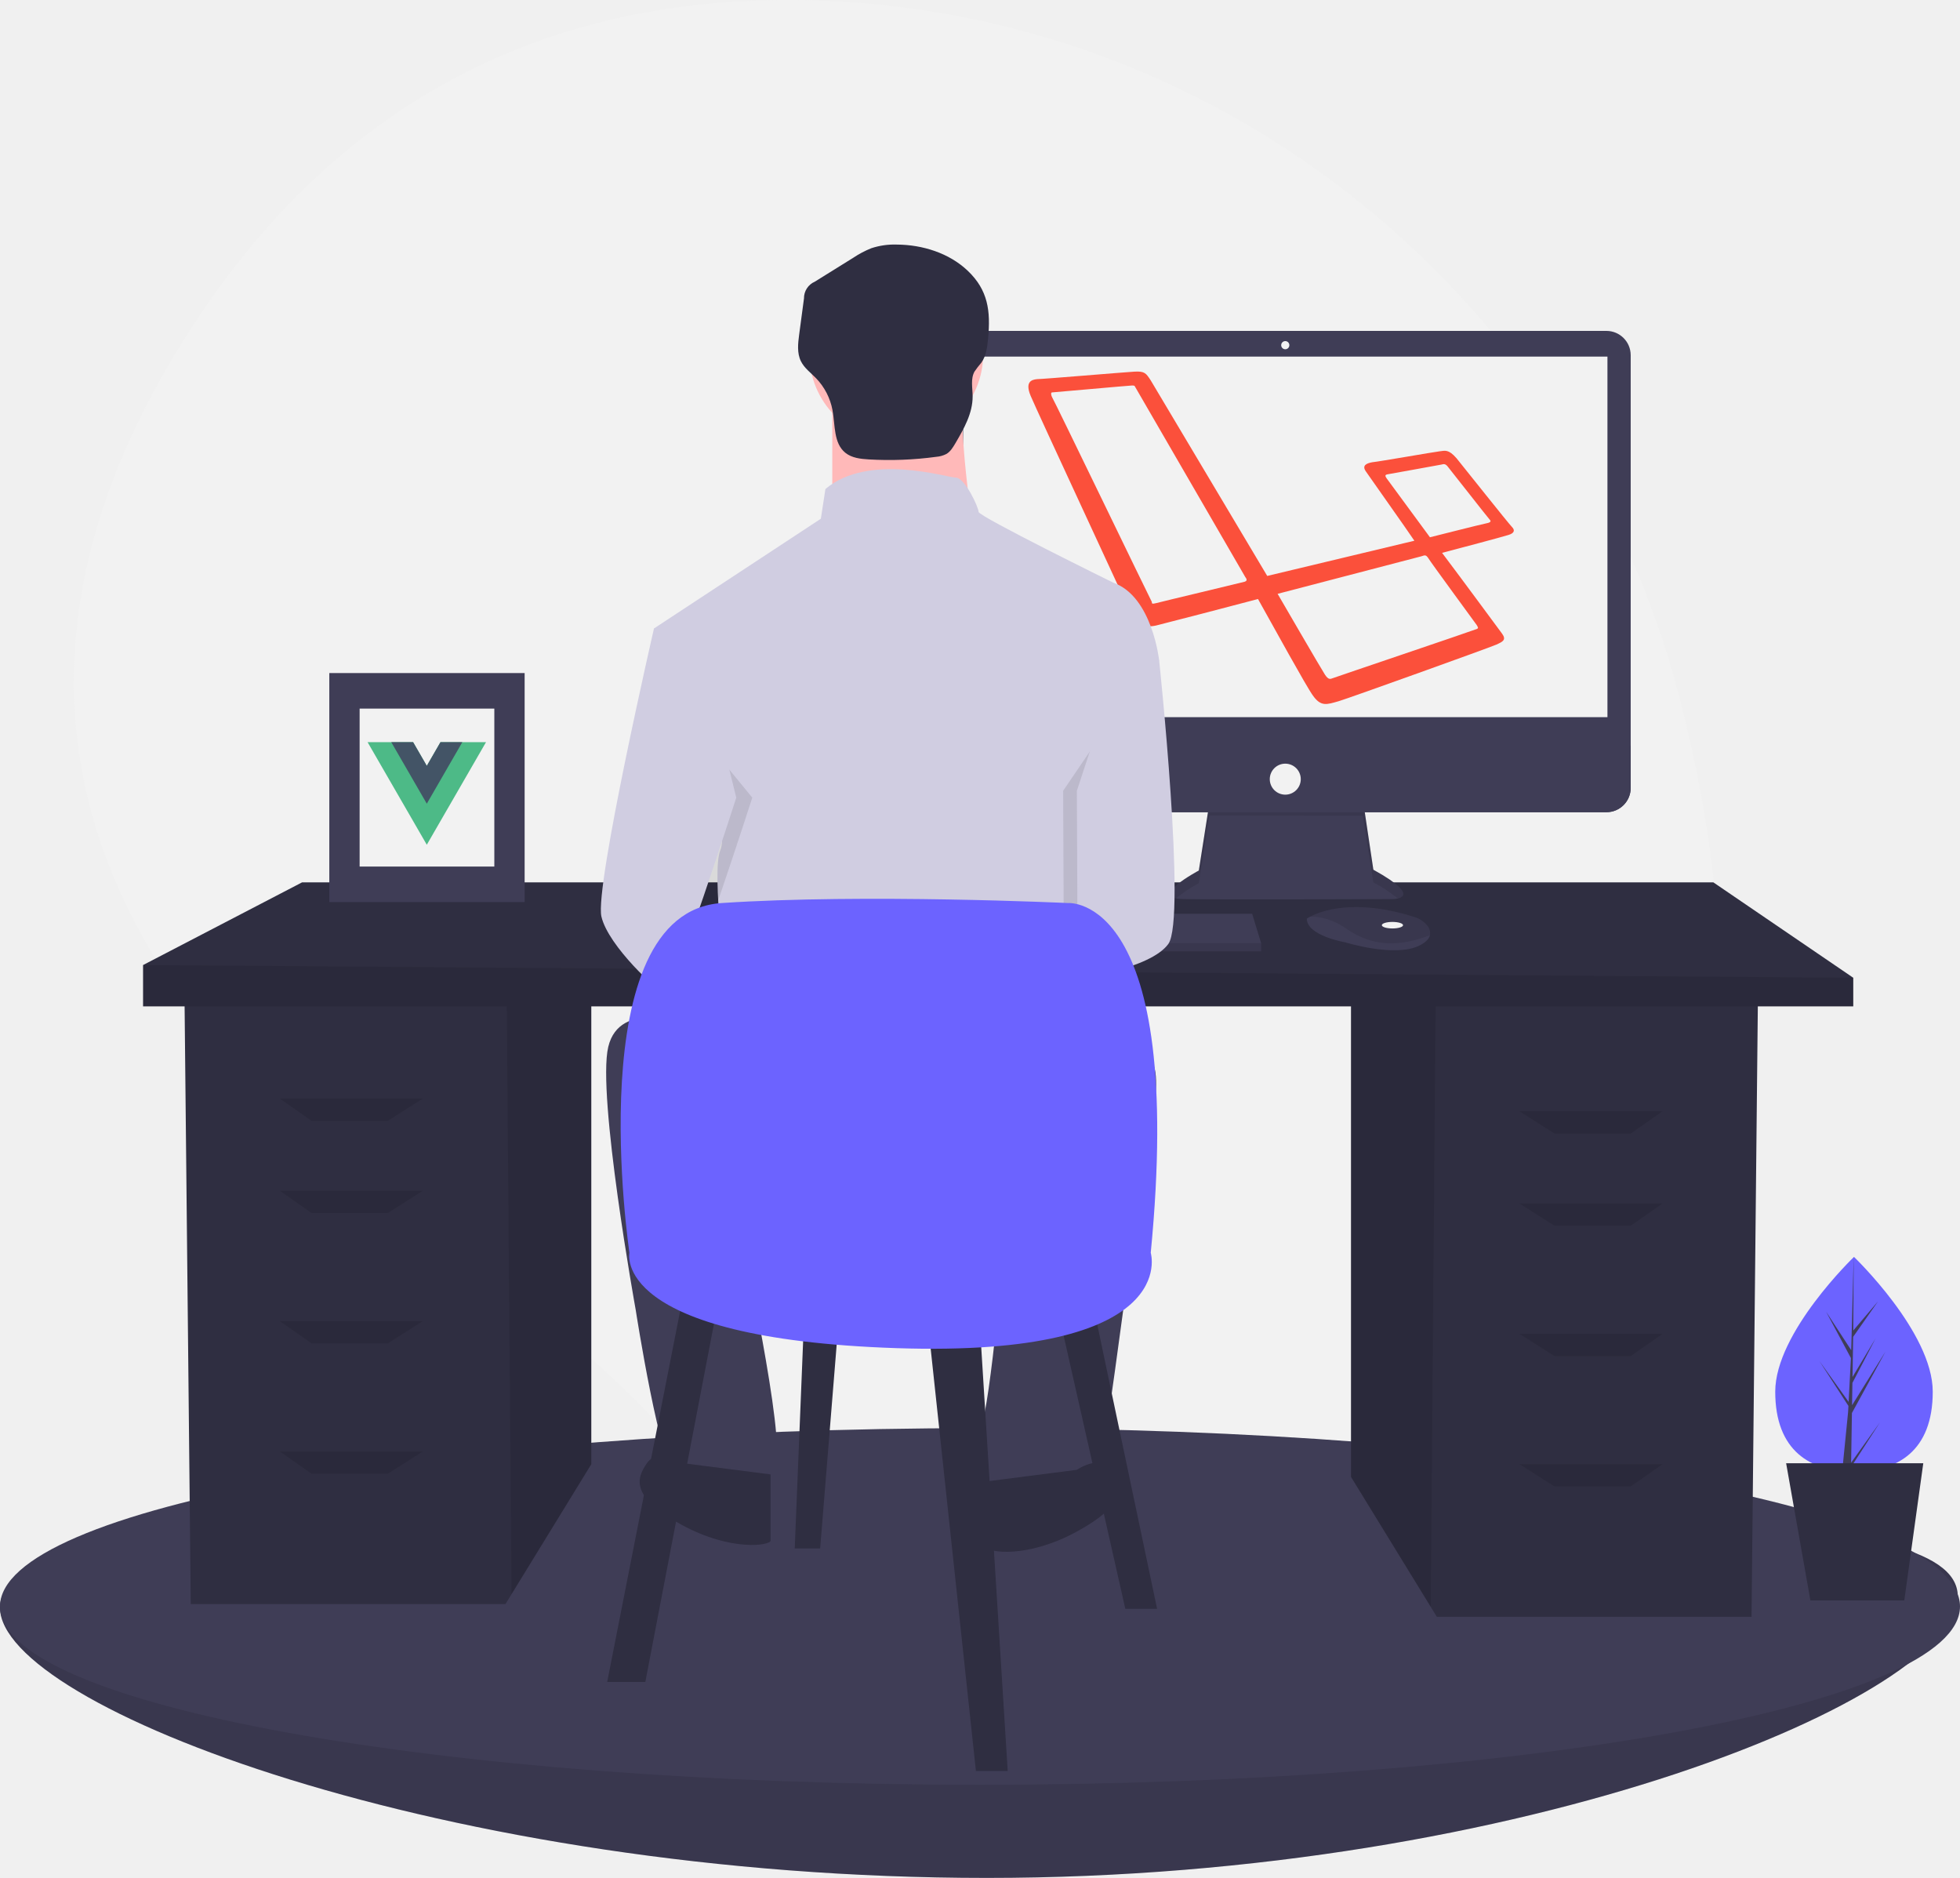
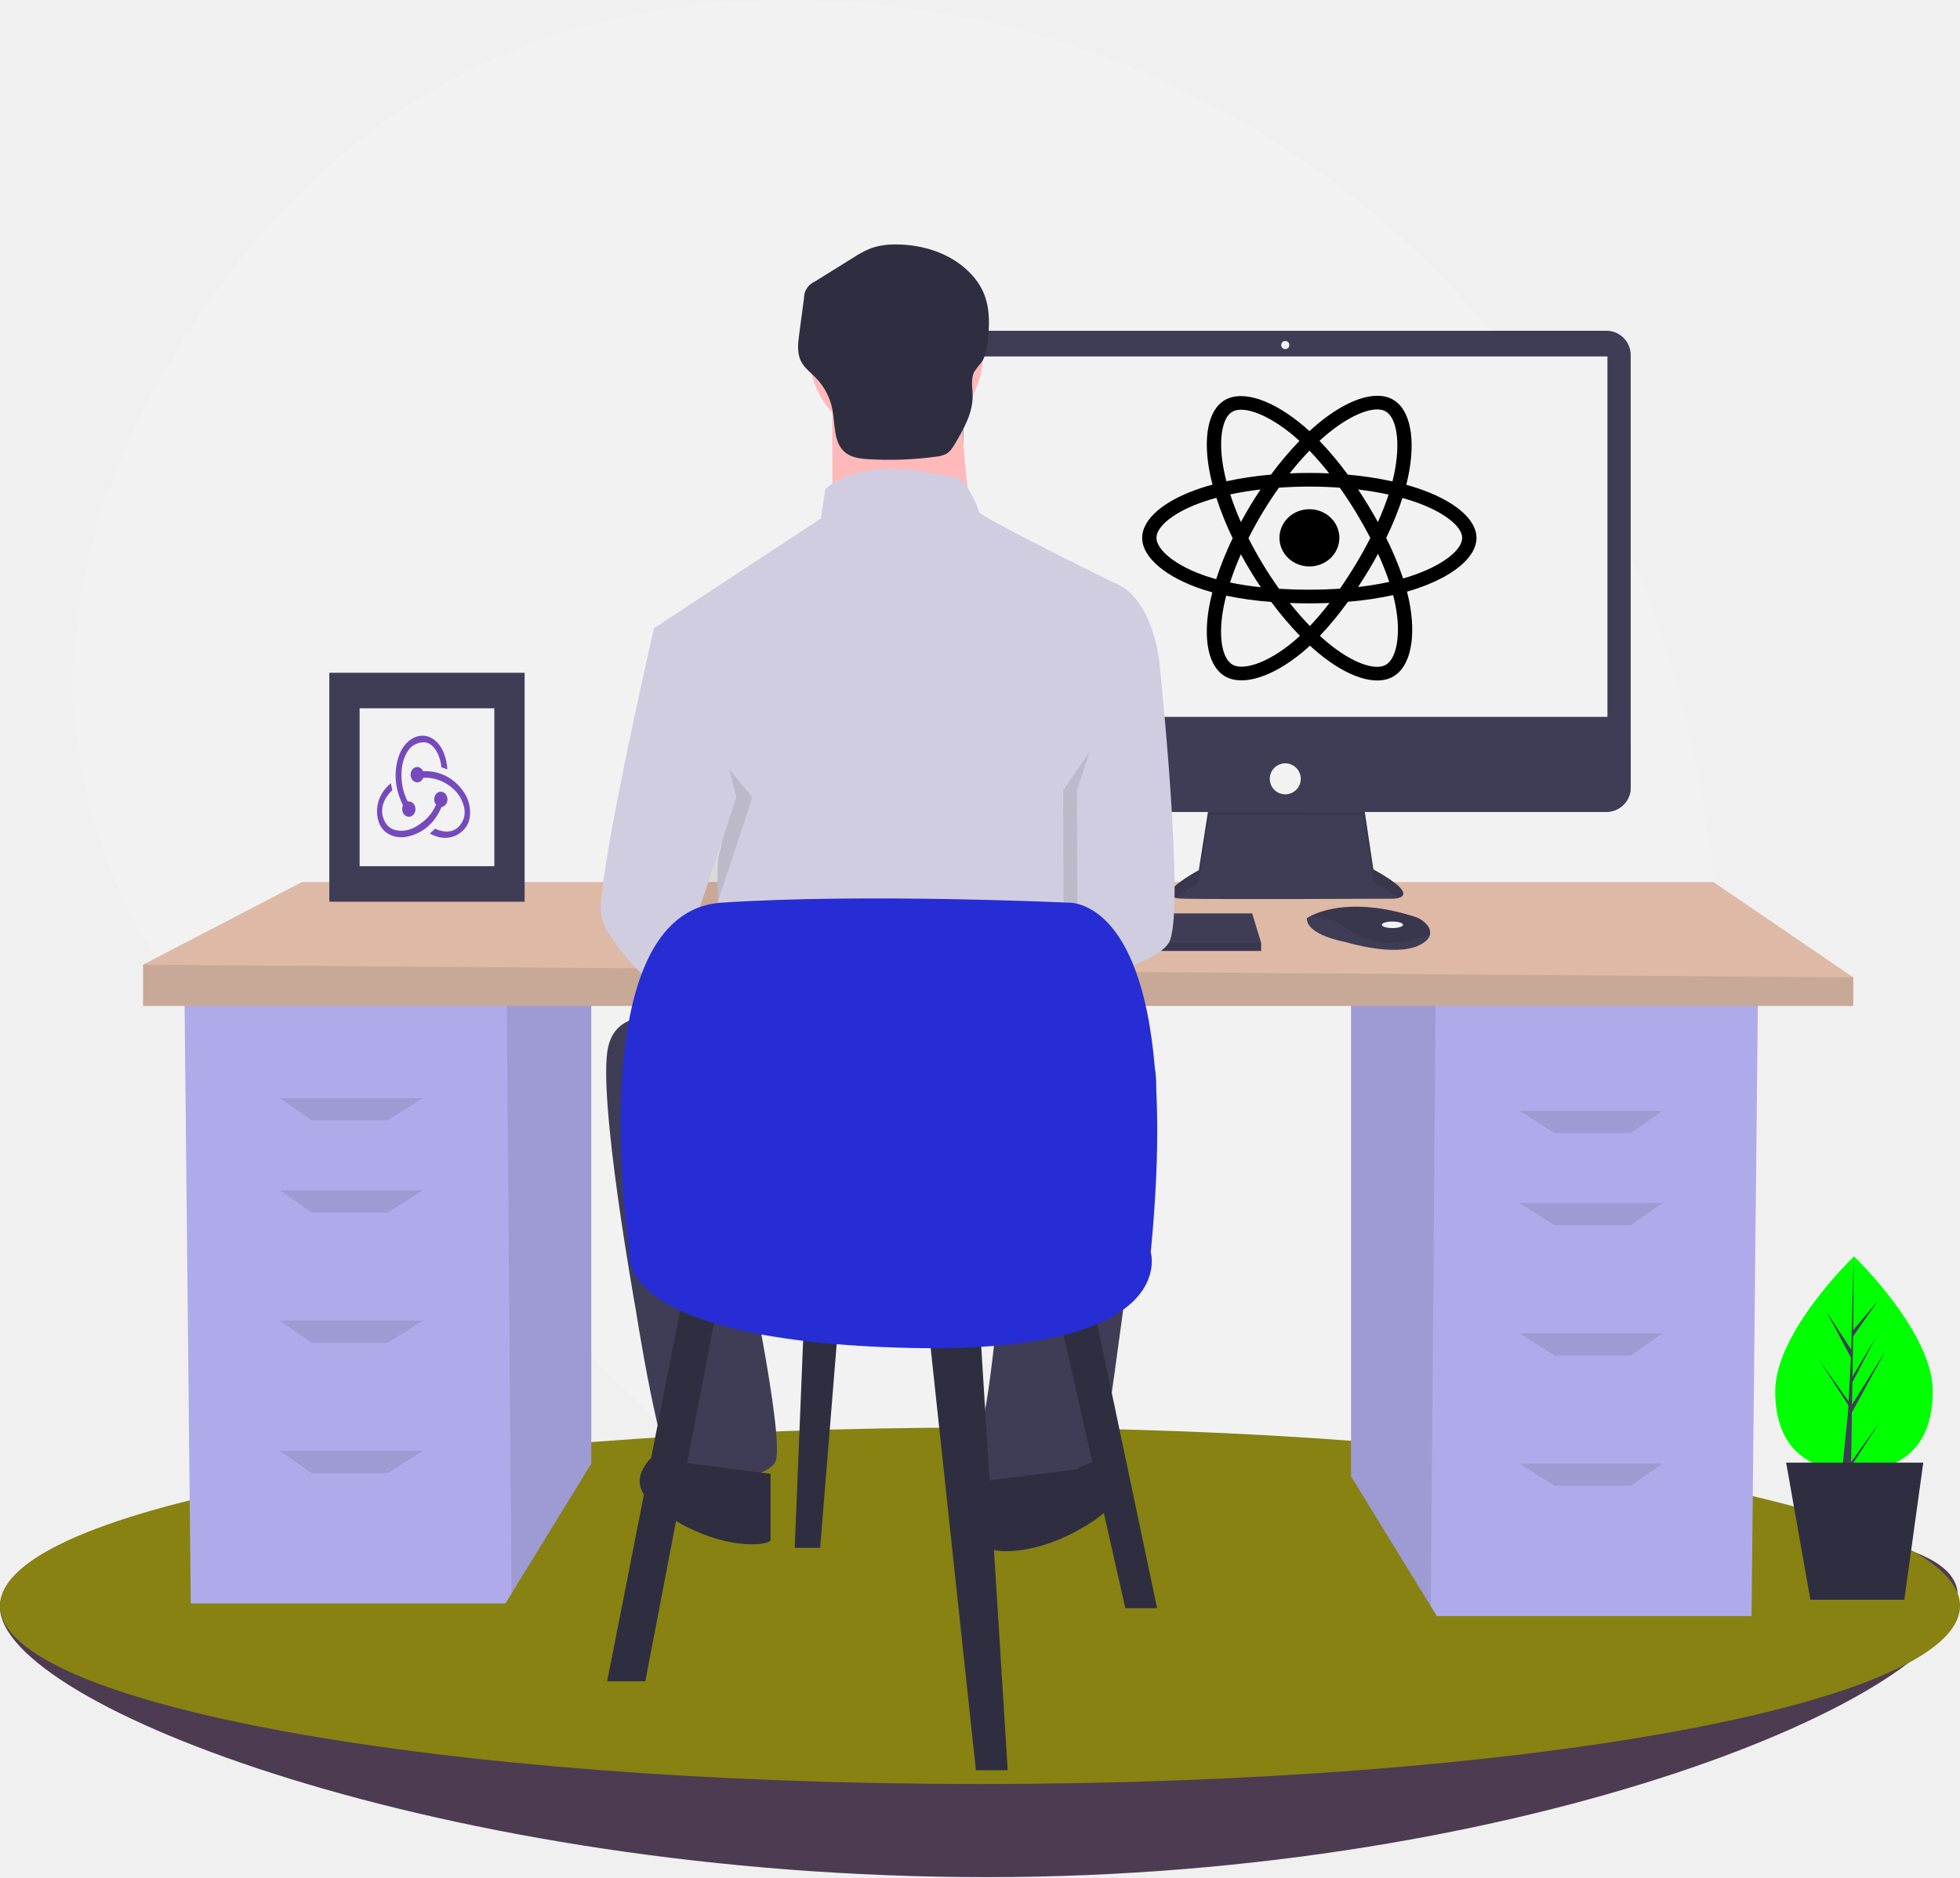
- <svg xmlns="http://www.w3.org/2000/svg" data-name="Layer 1" width="863" height="826.714" viewBox="0 0 863 826.714">
-   <path d="M908.585,346.03C863.668,169.408,708.468,41.912,526.296,36.799,429.988,34.095,328.644,66.036,254.859,177.81c-131.9,199.808,8.106,337.882,105.713,403.492a610.758,610.758,0,0,1,126.241,113.465c65.931,78.238,192.767,175.459,343.823,23.128C940.122,607.486,938.503,463.677,908.585,346.03Z" transform="translate(-168.5 -36.64287)" fill="#f2f2f2" />
-   <path d="M1030.5,739.357c0,43.354-189.189,124-427.5,124s-434.5-75.646-434.5-119,196.189-38,434.5-38S1030.5,696.003,1030.5,739.357Z" transform="translate(-168.5 -36.64287)" fill="#3f3d56" />
-   <path d="M1030.5,739.357c0,43.354-189.189,124-427.5,124s-434.5-75.646-434.5-119,196.189-38,434.5-38S1030.5,696.003,1030.5,739.357Z" transform="translate(-168.5 -36.64287)" opacity="0.1" />
-   <ellipse cx="431.5" cy="707.214" rx="431.5" ry="78.5" fill="#3f3d56" />
-   <polygon points="594.859 440.238 594.859 650.182 629.976 707.413 632.649 711.766 771.212 711.766 774.011 440.238 594.859 440.238" fill="#2f2e41" />
-   <polygon points="594.859 440.238 594.859 650.182 629.976 707.413 632.131 440.238 594.859 440.238" opacity="0.1" />
-   <polygon points="260.348 434.639 260.348 644.583 225.231 701.814 222.558 706.167 83.994 706.167 81.195 434.639 260.348 434.639" fill="#2f2e41" />
-   <polygon points="260.348 434.639 260.348 644.583 225.231 701.814 223.075 434.639 260.348 434.639" opacity="0.1" />
-   <polygon points="816 430.44 816 443.037 63 443.037 63 424.842 132.981 388.452 754.416 388.452 816 430.44" fill="#2f2e41" />
-   <polygon points="816 430.44 816 443.037 63 443.037 63 424.842 816 430.44" opacity="0.1" />
-   <polygon points="170.771 493.424 137.18 493.424 123.184 483.626 186.167 483.626 170.771 493.424" opacity="0.1" />
-   <polygon points="170.771 534.013 137.18 534.013 123.184 524.215 186.167 524.215 170.771 534.013" opacity="0.1" />
-   <polygon points="170.771 591.398 137.18 591.398 123.184 581.6 186.167 581.6 170.771 591.398" opacity="0.1" />
-   <polygon points="170.771 648.782 137.18 648.782 123.184 638.985 186.167 638.985 170.771 648.782" opacity="0.1" />
-   <polygon points="684.435 499.022 718.026 499.022 732.022 489.225 669.039 489.225 684.435 499.022" opacity="0.1" />
-   <polygon points="684.435 539.611 718.026 539.611 732.022 529.814 669.039 529.814 684.435 539.611" opacity="0.1" />
-   <polygon points="684.435 596.996 718.026 596.996 732.022 587.199 669.039 587.199 684.435 596.996" opacity="0.1" />
-   <polygon points="684.435 654.381 718.026 654.381 732.022 644.583 669.039 644.583 684.435 654.381" opacity="0.1" />
-   <path d="M701.016,390.069,696.347,419.877s-22.984,12.21-6.823,12.569,92.296,0,92.296,0,14.724,0-8.619-12.929l-4.669-31.244Z" transform="translate(-168.5 -36.64287)" fill="#3f3d56" />
-   <path d="M686.273,432.123a63.569,63.569,0,0,1,10.074-6.669l4.669-29.808,67.516.064,4.669,29.385a61.304,61.304,0,0,1,10.788,7.099c2.998-.684,6.274-3.226-10.788-12.676l-4.669-31.244-67.516,1.796L696.347,419.877S677.034,430.139,686.273,432.123Z" transform="translate(-168.5 -36.64287)" opacity="0.1" />
-   <rect x="413.824" y="145.672" width="304.18" height="211.885" rx="10.695" fill="#3f3d56" />
-   <rect x="424.059" y="156.984" width="283.71" height="158.734" fill="#f2f2f2" />
-   <circle cx="565.914" cy="151.957" r="1.796" fill="#f2f2f2" />
-   <path d="M886.505,364.931v18.574a10.693,10.693,0,0,1-10.695,10.695H593.019a10.693,10.693,0,0,1-10.695-10.695v-18.574Z" transform="translate(-168.5 -36.64287)" fill="#3f3d56" />
-   <circle cx="565.914" cy="343.012" r="6.823" fill="#f2f2f2" />
-   <polygon points="555.281 415.196 555.281 418.788 362.071 418.788 362.071 415.915 362.337 415.196 367.099 402.268 551.331 402.268 555.281 415.196" fill="#3f3d56" />
-   <path d="M798.135,448.323c-.352,1.505-1.681,3.092-4.683,4.593-10.774,5.387-32.681-1.437-32.681-1.437s-16.879-2.873-16.879-10.415a13.468,13.468,0,0,1,1.48-.88c4.53-2.396,19.548-8.31,46.178.25a11.106,11.106,0,0,1,5.062,3.317A5.296,5.296,0,0,1,798.135,448.323Z" transform="translate(-168.5 -36.64287)" fill="#3f3d56" />
-   <path d="M798.135,448.323c-13.187,5.053-24.941,5.43-37.004-2.948-6.084-4.223-11.611-5.268-15.758-5.189,4.53-2.396,19.548-8.31,46.178.25a11.106,11.106,0,0,1,5.062,3.317A5.296,5.296,0,0,1,798.135,448.323Z" transform="translate(-168.5 -36.64287)" opacity="0.1" />
-   <ellipse cx="613.101" cy="407.296" rx="4.669" ry="1.437" fill="#f2f2f2" />
-   <polygon points="555.281 415.196 555.281 418.788 362.071 418.788 362.071 415.915 362.337 415.196 555.281 415.196" opacity="0.1" />
-   <path d="M834.194,268.594c-1.524-1.524-21.087-26.169-24.39-30.234-3.557-4.065-5.081-3.303-7.368-3.049s-26.931,4.573-29.725,4.827c-2.795.508-4.573,1.524-2.795,4.065,1.524,2.287,17.784,25.152,21.341,30.488l-64.786,15.498-51.321-86.128c-2.033-3.049-2.541-4.065-7.114-3.811s-40.396,3.303-42.937,3.303c-2.541.254-5.335,1.27-2.795,7.368s43.191,93.496,44.207,96.036,4.065,6.606,10.925,5.081c7.114-1.778,31.504-8.13,44.969-11.687,7.114,12.703,21.341,38.618,24.136,42.429,3.557,5.081,6.098,4.065,11.433,2.541,4.319-1.27,66.565-23.628,69.359-24.898s4.573-2.033,2.541-4.827c-1.524-2.033-17.784-24.136-26.423-35.569,5.843-1.524,26.931-7.114,29.217-7.876,2.541-.762,3.049-2.033,1.524-3.557ZM716.562,292.73c-.762.254-37.093,8.892-38.872,9.4-2.033.508-2.033.254-2.033-.508-.508-.762-43.191-89.176-43.953-90.193-.508-1.016-.508-2.033,0-2.033s34.299-3.049,35.315-3.049c1.27,0,1.016.254,1.524,1.016,0,0,47.51,82.063,48.272,83.333,1.016,1.27.508,1.778-.254,2.033Zm102.134,19.055c.508,1.016,1.27,1.524-.762,2.033-1.778.762-61.229,20.833-62.5,21.341s-2.033.762-3.557-1.524-20.833-35.569-20.833-35.569l63.262-16.514c1.524-.508,2.033-.762,3.049.762,1.016,1.778,20.833,28.709,21.341,29.471Zm4.065-44.715c-1.524.254-24.644,6.098-24.644,6.098l-19.055-25.915c-.508-.762-1.016-1.524.254-1.778s22.866-4.065,23.882-4.319,1.778-.508,3.049,1.27c1.27,1.524,17.53,22.358,18.293,23.12s-.254,1.27-1.778,1.524Z" transform="translate(-168.5 -36.64287)" fill="#fb503b" />
-   <circle cx="394.639" cy="155.895" r="38.247" fill="#ffb9b9" />
-   <path d="M534.957,211.661v60.389h62.402s-8.052-50.325-4.026-65.422Z" transform="translate(-168.5 -36.64287)" fill="#ffb9b9" />
-   <path d="M658.756,293.187s-59.383-29.188-59.383-31.201-6.039-15.097-10.065-15.097-38.247-11.071-57.37,5.032l-2.013,13.084-73.474,48.312,20.13,73.474s13.084,14.091,9.058,24.156,3.019,61.396,3.019,61.396l158.019-5.032V398.868s5.032-16.104,8.052-21.136,0-20.13,0-20.13l24.156-30.195S675.866,299.225,658.756,293.187Z" transform="translate(-168.5 -36.64287)" fill="#d0cde1" />
-   <path d="M458.967,337.975l4.529-24.659S437.328,427.05,440.347,440.134s25.162,33.214,28.182,34.221,31.201-86.558,31.201-86.558Z" transform="translate(-168.5 -36.64287)" opacity="0.1" />
-   <path d="M473.561,310.297l-17.11,3.019S430.282,427.05,433.302,440.134s25.162,33.214,28.182,34.221,31.201-86.558,31.201-86.558Z" transform="translate(-168.5 -36.64287)" fill="#d0cde1" />
-   <path d="M664.291,344.014l8.555-16.607s12.078,113.734,4.026,124.805-39.903,15.214-39.903,15.214l-.357-82.649Z" transform="translate(-168.5 -36.64287)" opacity="0.1" />
-   <path d="M665.801,314.323l13.084,13.084s12.078,113.734,4.026,124.805-39.903,15.214-39.903,15.214l-.357-82.649Z" transform="translate(-168.5 -36.64287)" fill="#d0cde1" />
-   <path d="M470.542,487.439s-29.188-11.071-34.221,10.065S448.399,613.251,448.399,613.251s11.071,71.461,18.117,73.474,38.247,3.019,43.279-6.039-15.097-101.656-15.097-101.656l116.753-2.013s-7.045,80.519-11.071,87.565-4.026,31.201,0,31.201,48.312-2.013,51.331-8.052,20.13-141.915,20.13-141.915,14.091-47.305-2.013-44.286S470.542,487.439,470.542,487.439Z" transform="translate(-168.5 -36.64287)" fill="#3f3d56" />
-   <path d="M642.652,683.705s10.065-7.045,15.097,0,7.045,15.097-15.097,27.175-39.253,9.058-39.253,7.045V688.738Z" transform="translate(-168.5 -36.64287)" fill="#2f2e41" />
-   <path d="M468.529,680.686s-10.065-7.045-15.097,0S446.386,695.783,468.529,707.861s39.253,9.058,39.253,7.045V685.718Z" transform="translate(-168.5 -36.64287)" fill="#2f2e41" />
-   <path d="M563.387,144.312a32.348,32.348,0,0,0-11.234,1.601,43.428,43.428,0,0,0-8.003,4.234L527.265,160.648a7.908,7.908,0,0,0-4.766,7.37l-2.11,15.802c-.532,3.988-1.023,8.252.762,11.858,1.49,3.009,4.331,5.069,6.668,7.48a27.456,27.456,0,0,1,7.236,14.061c1.208,6.598.435,14.543,5.656,18.753,2.827,2.28,6.68,2.711,10.306,2.923a153.786,153.786,0,0,0,29.701-1.143,11.819,11.819,0,0,0,4.487-1.257c1.775-1.05,2.892-2.903,3.937-4.681,3.771-6.42,7.657-13.249,7.616-20.694-.02-3.683-.963-7.639.806-10.87a42.497,42.497,0,0,1,3.038-3.945c2.19-3.077,2.616-7.03,2.973-10.79,1.14-12.009-.052-21.147-8.902-29.606C586.41,148.011,574.654,144.385,563.387,144.312Z" transform="translate(-168.5 -36.64287)" fill="#2f2e41" />
-   <polygon points="300.937 569.703 267.346 740.458 284.141 740.458 316.333 572.503 300.937 569.703" fill="#2f2e41" />
-   <polygon points="408.708 583.7 429.703 779.648 443.699 779.648 431.102 578.101 408.708 583.7" fill="#2f2e41" />
-   <polygon points="466.093 578.101 495.485 708.267 509.481 708.267 481.489 575.302 466.093 578.101" fill="#2f2e41" />
-   <polygon points="354.123 578.101 349.924 681.674 361.121 681.674 369.519 578.101 354.123 578.101" fill="#2f2e41" />
-   <path d="M445.643,588.151s-22.394-149.76,40.589-153.959,152.559,0,152.559,0,51.786-4.199,36.39,153.959c0,0,13.996,46.188-111.97,41.989S445.643,588.151,445.643,588.151Z" transform="translate(-168.5 -36.64287)" fill="#6c63ff" />
-   <path d="M1019.5,649.308c0,26.115-15.525,35.234-34.676,35.234s-34.676-9.118-34.676-35.234,34.676-59.338,34.676-59.338S1019.5,623.193,1019.5,649.308Z" transform="translate(-168.5 -36.64287)" fill="#6c63ff" />
-   <polygon points="815.416 622.048 830.195 595.009 815.471 618.619 815.631 608.792 825.817 589.229 815.673 606.191 815.96 588.516 826.868 572.942 816.005 585.737 816.185 553.327 815.106 594.394 804.06 577.487 814.972 597.859 813.939 617.599 813.908 617.075 801.123 599.212 813.869 618.926 813.74 621.395 813.717 621.432 813.728 621.635 811.106 647.977 814.609 647.977 815.029 645.849 827.744 626.182 815.06 643.904 815.416 622.048" fill="#3f3d56" />
-   <polygon points="838.47 704.549 797.129 704.549 786.445 644.163 846.831 644.163 838.47 704.549" fill="#2f2e41" />
-   <rect x="145" y="296.3" width="86" height="100.828" fill="#3f3d56" />
-   <rect x="158.345" y="311.946" width="59.31" height="69.536" fill="#f2f2f2" />
-   <path d="M362.444,363.357l-6.023,10.431-6.023-10.431H330.343l26.079,45.17L382.5,363.357Z" transform="translate(-168.5 -36.64287)" fill="#4dba87" />
-   <path d="M362.444,363.357l-6.023,10.431-6.023-10.431H340.774l15.647,27.101,15.647-27.101Z" transform="translate(-168.5 -36.64287)" fill="#435466" />
+ <svg xmlns="http://www.w3.org/2000/svg" width="863" height="827" viewBox="0 0 863 827" fill="none">
+   <g clip-path="url(#clip0_1_2)">
+     <path d="M740.085 309.387C695.168 132.765 539.968 5.269 357.796 0.156C261.488 -2.548 160.144 29.393 86.359 141.168C-45.541 340.976 94.464 479.05 192.072 544.66C239.229 576.421 281.719 614.612 318.313 658.125C384.244 736.363 511.08 833.584 662.137 681.253C771.622 570.843 770.003 427.034 740.085 309.387Z" fill="#F2F2F2" />
+     <path d="M862 702.714C862 746.069 672.811 826.714 434.5 826.714C196.189 826.714 0 751.069 0 707.714C0 664.36 196.189 669.714 434.5 669.714C672.811 669.714 862 659.36 862 702.714Z" fill="#3F3D56" />
+     <path opacity="0.1" d="M862 702.714C862 746.069 672.811 826.714 434.5 826.714C196.189 826.714 0 751.069 0 707.714C0 664.36 196.189 669.714 434.5 669.714C672.811 669.714 862 659.36 862 702.714Z" fill="#CB2525" />
+     <path d="M431.5 785.714C669.811 785.714 863 750.569 863 707.214C863 663.86 669.811 628.714 431.5 628.714C193.189 628.714 0 663.86 0 707.214C0 750.569 193.189 785.714 431.5 785.714Z" fill="#878211" />
+     <path d="M594.859 440.238V650.182L629.976 707.413L632.649 711.766H771.212L774.011 440.238H594.859Z" fill="#AFABEA" />
+     <path opacity="0.1" d="M594.859 440.238V650.182L629.976 707.413L632.131 440.238H594.859Z" fill="black" />
+     <path d="M260.348 434.639V644.583L225.231 701.814L222.558 706.167H83.994L81.195 434.639H260.348Z" fill="#AFABEA" />
+     <path opacity="0.1" d="M260.348 434.639V644.583L225.231 701.814L223.075 434.639H260.348Z" fill="black" />
+     <path d="M816 430.44V443.037H63V424.842L132.981 388.452H754.416L816 430.44Z" fill="#DEBAA6" />
+     <path opacity="0.1" d="M816 430.44V443.037H63V424.842L816 430.44Z" fill="black" />
+     <path opacity="0.1" d="M170.771 493.424H137.18L123.184 483.626H186.167L170.771 493.424Z" fill="black" />
+     <path opacity="0.1" d="M170.771 534.013H137.18L123.184 524.215H186.167L170.771 534.013Z" fill="black" />
+     <path opacity="0.1" d="M170.771 591.398H137.18L123.184 581.6H186.167L170.771 591.398Z" fill="black" />
+     <path opacity="0.1" d="M170.771 648.782H137.18L123.184 638.985H186.167L170.771 648.782Z" fill="black" />
+     <path opacity="0.1" d="M684.435 499.022H718.026L732.022 489.225H669.039L684.435 499.022Z" fill="black" />
+     <path opacity="0.1" d="M684.435 539.611H718.026L732.022 529.814H669.039L684.435 539.611Z" fill="black" />
+     <path opacity="0.1" d="M684.435 596.996H718.026L732.022 587.199H669.039L684.435 596.996Z" fill="black" />
+     <path opacity="0.1" d="M684.435 654.381H718.026L732.022 644.583H669.039L684.435 654.381Z" fill="black" />
+     <path d="M532.516 353.427L527.847 383.234C527.847 383.234 504.863 395.444 521.024 395.804C537.184 396.163 613.319 395.804 613.319 395.804C613.319 395.804 628.043 395.804 604.7 382.875L600.031 351.631L532.516 353.427Z" fill="#3F3D56" />
+     <path opacity="0.1" d="M517.773 395.48C520.911 392.942 524.285 390.71 527.847 388.812L532.516 359.004L600.031 359.068L604.7 388.452C608.536 390.432 612.152 392.812 615.489 395.551C618.487 394.867 621.763 392.325 604.7 382.875L600.031 351.631L532.516 353.427L527.847 383.234C527.847 383.234 508.534 393.496 517.773 395.48Z" fill="black" />
+     <path d="M707.31 145.672H424.519C418.613 145.672 413.824 150.46 413.824 156.367V346.862C413.824 352.768 418.613 357.557 424.519 357.557H707.31C713.216 357.557 718.005 352.768 718.005 346.862V156.367C718.005 150.46 713.216 145.672 707.31 145.672Z" fill="#3F3D56" />
+     <path d="M707.77 156.984H424.059V315.718H707.77V156.984Z" fill="#F2F2F2" />
+     <path d="M565.914 153.752C566.906 153.752 567.71 152.948 567.71 151.957C567.71 150.965 566.906 150.161 565.914 150.161C564.923 150.161 564.119 150.965 564.119 151.957C564.119 152.948 564.923 153.752 565.914 153.752Z" fill="#F2F2F2" />
+     <path d="M718.005 328.288V346.862C718.005 348.266 717.728 349.657 717.191 350.955C716.654 352.252 715.866 353.431 714.873 354.424C713.879 355.418 712.7 356.205 711.403 356.743C710.105 357.28 708.714 357.557 707.31 357.557H424.519C423.115 357.557 421.724 357.28 420.426 356.743C419.129 356.205 417.949 355.418 416.956 354.424C415.963 353.431 415.175 352.252 414.638 350.955C414.101 349.657 413.824 348.266 413.824 346.862V328.288H718.005Z" fill="#3F3D56" />
+     <path d="M565.914 349.835C569.683 349.835 572.738 346.78 572.738 343.012C572.738 339.243 569.683 336.189 565.914 336.189C562.146 336.189 559.091 339.243 559.091 343.012C559.091 346.78 562.146 349.835 565.914 349.835Z" fill="#F2F2F2" />
+     <path d="M555.281 415.196V418.788H362.071V415.915L362.337 415.196L367.099 402.268H551.331L555.281 415.196Z" fill="#3F3D56" />
+     <path d="M629.635 411.681C629.283 413.185 627.954 414.773 624.952 416.274C614.178 421.661 592.272 414.837 592.272 414.837C592.272 414.837 575.393 411.964 575.393 404.423C575.866 404.098 576.361 403.804 576.872 403.543C581.402 401.146 596.42 395.233 623.05 403.793C625.012 404.409 626.764 405.557 628.112 407.11C628.709 407.697 629.158 408.418 629.423 409.212C629.688 410.007 629.761 410.853 629.635 411.681V411.681Z" fill="#3F3D56" />
+     <path opacity="0.1" d="M629.635 411.681C616.448 416.733 604.694 417.111 592.631 408.732C586.547 404.509 581.02 403.464 576.872 403.543C581.402 401.146 596.42 395.233 623.05 403.793C625.012 404.409 626.764 405.557 628.112 407.11C628.709 407.697 629.158 408.418 629.423 409.212C629.688 410.007 629.761 410.853 629.635 411.681V411.681Z" fill="black" />
+     <path d="M613.101 408.732C615.679 408.732 617.77 408.089 617.77 407.296C617.77 406.502 615.679 405.859 613.101 405.859C610.522 405.859 608.432 406.502 608.432 407.296C608.432 408.089 610.522 408.732 613.101 408.732Z" fill="#F2F2F2" />
+     <path opacity="0.1" d="M555.281 415.196V418.788H362.071V415.915L362.337 415.196H555.281Z" fill="black" />
+     <path d="M394.639 194.141C415.762 194.141 432.886 177.018 432.886 155.895C432.886 134.771 415.762 117.648 394.639 117.648C373.516 117.648 356.392 134.771 356.392 155.895C356.392 177.018 373.516 194.141 394.639 194.141Z" fill="#FFB9B9" />
+     <path d="M366.457 175.018V235.407H428.86C428.86 235.407 420.808 185.083 424.834 169.985L366.457 175.018Z" fill="#FFB9B9" />
+     <path d="M490.256 256.544C490.256 256.544 430.873 227.355 430.873 225.342C430.873 223.329 424.834 210.245 420.808 210.245C416.782 210.245 382.561 199.174 363.438 215.278L361.425 228.362L287.951 276.674L308.081 350.147C308.081 350.147 321.165 364.238 317.139 374.303C313.113 384.368 320.159 435.699 320.159 435.699L478.178 430.667V362.225C478.178 362.225 483.21 346.121 486.23 341.089C489.249 336.057 486.23 320.959 486.23 320.959L510.386 290.764C510.386 290.764 507.366 262.583 490.256 256.544Z" fill="#D0CDE1" />
+     <path opacity="0.1" d="M290.467 301.333L294.996 276.674C294.996 276.674 268.828 390.407 271.847 403.491C274.867 416.576 297.009 436.706 300.029 437.712C303.048 438.719 331.23 351.154 331.23 351.154L290.467 301.333Z" fill="black" />
+     <path d="M305.061 273.654L287.951 276.673C287.951 276.673 261.782 390.407 264.802 403.491C267.821 416.576 289.964 436.706 292.983 437.712C296.003 438.719 324.185 351.154 324.185 351.154L305.061 273.654Z" fill="#D0CDE1" />
+     <path opacity="0.1" d="M495.791 307.371L504.347 290.764C504.347 290.764 516.425 404.498 508.373 415.569C500.321 426.641 468.47 430.784 468.47 430.784L468.113 348.134L495.791 307.371Z" fill="black" />
+     <path d="M497.301 277.68L510.386 290.764C510.386 290.764 522.463 404.498 514.412 415.569C506.36 426.641 474.509 430.784 474.509 430.784L474.152 348.134L497.301 277.68Z" fill="#D0CDE1" />
+     <path d="M302.042 450.796C302.042 450.796 272.854 439.725 267.821 460.861C262.789 481.998 279.899 576.608 279.899 576.608C279.899 576.608 290.97 648.069 298.016 650.082C305.061 652.095 336.263 653.101 341.295 644.043C346.327 634.984 326.198 542.387 326.198 542.387L442.951 540.374C442.951 540.374 435.905 620.894 431.879 627.939C427.853 634.984 427.853 659.14 431.879 659.14C435.905 659.14 480.191 657.127 483.21 651.088C486.23 645.049 503.34 509.173 503.34 509.173C503.34 509.173 517.431 461.868 501.327 464.887C485.223 467.907 302.042 450.796 302.042 450.796Z" fill="#3F3D56" />
+     <path d="M474.152 647.062C474.152 647.062 484.217 640.017 489.249 647.062C494.282 654.108 496.295 662.16 474.152 674.238C452.009 686.316 434.899 683.296 434.899 681.283V652.095L474.152 647.062Z" fill="#2F2E41" />
+     <path d="M300.029 644.043C300.029 644.043 289.964 636.997 284.931 644.043C279.899 651.088 277.886 659.14 300.029 671.218C322.172 683.296 339.282 680.277 339.282 678.264V649.075L300.029 644.043Z" fill="#2F2E41" />
+     <path d="M394.887 107.669C391.078 107.537 387.275 108.079 383.654 109.27C380.846 110.399 378.164 111.818 375.651 113.504L358.765 124.005C357.332 124.625 356.114 125.656 355.266 126.968C354.418 128.279 353.977 129.813 353.999 131.375L351.889 147.176C351.357 151.164 350.866 155.429 352.651 159.034C354.141 162.044 356.982 164.103 359.319 166.515C363.058 170.39 365.574 175.28 366.555 180.576C367.763 187.173 366.99 195.118 372.211 199.328C375.038 201.608 378.891 202.039 382.517 202.251C392.431 202.83 402.377 202.447 412.217 201.108C413.782 200.991 415.307 200.564 416.705 199.851C418.48 198.801 419.597 196.948 420.642 195.169C424.412 188.75 428.299 181.92 428.258 174.475C428.238 170.792 427.295 166.837 429.064 163.606C429.998 162.232 431.013 160.915 432.101 159.661C434.291 156.584 434.717 152.631 435.074 148.871C436.214 136.862 435.022 127.724 426.172 119.265C417.91 111.368 406.155 107.742 394.887 107.669Z" fill="#2F2E41" />
+     <path d="M300.937 569.703L267.346 740.458H284.141L316.333 572.503L300.937 569.703Z" fill="#2F2E41" />
+     <path d="M408.708 583.7L429.703 779.648H443.699L431.102 578.101L408.708 583.7Z" fill="#2F2E41" />
+     <path d="M466.093 578.101L495.485 708.267H509.481L481.489 575.302L466.093 578.101Z" fill="#2F2E41" />
+     <path d="M354.123 578.101L349.924 681.674H361.121L369.519 578.101H354.123Z" fill="#2F2E41" />
+     <path d="M277.143 551.508C277.143 551.508 254.749 401.748 317.732 397.549C380.716 393.35 470.292 397.549 470.292 397.549C470.292 397.549 522.078 393.35 506.682 551.508C506.682 551.508 520.678 597.696 394.712 593.497C268.745 589.298 277.143 551.508 277.143 551.508Z" fill="#262DD5" />
+     <path d="M851 612.665C851 638.78 835.475 647.899 816.324 647.899C797.172 647.899 781.647 638.78 781.647 612.665C781.647 586.55 816.324 553.327 816.324 553.327C816.324 553.327 851 586.55 851 612.665Z" fill="#00FF00" />
+     <path d="M815.416 622.048L830.195 595.009L815.471 618.619L815.631 608.792L825.817 589.229L815.673 606.191L815.96 588.516L826.868 572.942L816.005 585.737L816.185 553.327L815.106 594.394L804.06 577.487L814.972 597.859L813.939 617.599L813.908 617.075L801.123 599.212L813.869 618.926L813.74 621.395L813.717 621.432L813.728 621.635L811.106 647.977H814.609L815.029 645.849L827.744 626.182L815.06 643.904L815.416 622.048Z" fill="#3F3D56" />
+     <path d="M838.47 704.549H797.129L786.445 644.163H846.831L838.47 704.549Z" fill="#2F2E41" />
+     <path d="M231 296.3H145V397.128H231V296.3Z" fill="#3F3D56" />
+     <path d="M217.655 311.946H158.345V381.482H217.655V311.946Z" fill="#F2F2F2" />
+     <path d="M194.409 355.428C195.922 355.247 197.07 353.739 197.017 351.929C196.965 350.119 195.661 348.672 194.096 348.672H193.991C192.374 348.732 191.122 350.3 191.174 352.17C191.226 353.075 191.539 353.859 192.009 354.402C190.235 358.444 187.522 361.399 183.452 363.873C180.687 365.562 177.817 366.165 174.948 365.743C172.6 365.381 170.774 364.174 169.626 362.184C167.956 359.228 167.8 356.031 169.209 352.834C170.2 350.541 171.765 348.852 172.756 348.008C172.548 347.224 172.235 345.897 172.078 344.932C164.513 351.265 165.295 359.831 167.591 363.873C169.313 366.889 172.809 368.759 176.669 368.759C177.713 368.759 178.756 368.638 179.8 368.337C186.478 366.828 191.539 362.244 194.409 355.428V355.428ZM203.591 347.948C199.626 342.579 193.783 339.623 187.104 339.623H186.27C185.8 338.538 184.809 337.814 183.713 337.814H183.609C181.991 337.874 180.739 339.442 180.791 341.312C180.843 343.122 182.148 344.57 183.713 344.57H183.817C184.965 344.509 185.956 343.665 186.374 342.519H187.313C191.278 342.519 195.035 343.846 198.426 346.44C201.035 348.43 202.913 351.024 203.957 354.161C204.843 356.694 204.791 359.167 203.852 361.279C202.391 364.476 199.939 366.225 196.704 366.225C194.617 366.225 192.635 365.501 191.591 364.958C191.017 365.562 189.974 366.527 189.243 367.13C191.487 368.336 193.783 369 195.974 369C200.983 369 204.687 365.803 206.096 362.606C207.609 359.107 207.504 353.075 203.591 347.948V347.948ZM177.087 356.453C177.139 358.263 178.443 359.71 180.009 359.71H180.113C181.73 359.65 182.982 358.082 182.93 356.212C182.878 354.402 181.574 352.954 180.009 352.954H179.904C179.8 352.954 179.643 352.954 179.539 353.014C177.4 348.913 176.513 344.449 176.826 339.623C177.035 336.004 178.078 332.867 179.904 330.273C181.417 328.041 184.339 326.956 186.322 326.895C191.852 326.775 194.2 334.737 194.356 337.934C195.035 338.115 196.183 338.537 196.965 338.839C196.339 329.067 191.122 324 186.113 324C181.417 324 177.087 327.921 175.365 333.712C172.965 341.433 174.53 348.852 177.452 354.704C177.191 355.126 177.035 355.789 177.087 356.453V356.453Z" fill="#764ABC" />
+     <path d="M623.925 214.945C622.357 214.434 620.778 213.957 619.187 213.516C619.451 212.49 619.694 211.459 619.917 210.422C623.505 193.752 621.159 180.322 613.153 175.901C605.487 171.659 592.914 176.08 580.232 186.65C578.985 187.693 577.763 188.768 576.567 189.873C575.77 189.139 574.952 188.42 574.114 187.717C560.821 176.414 547.498 171.653 539.501 176.089C531.835 180.34 529.556 192.964 532.785 208.764C533.108 210.326 533.471 211.882 533.874 213.431C531.988 213.943 530.167 214.491 528.425 215.071C512.86 220.271 502.906 228.425 502.906 236.88C502.906 245.616 513.59 254.376 529.82 259.688C531.137 260.115 532.465 260.513 533.806 260.88C533.371 262.538 532.986 264.215 532.65 265.91C529.584 281.438 531.976 293.763 539.626 297.987C547.529 302.35 560.785 297.867 573.707 287.057C574.729 286.201 575.751 285.298 576.773 284.347C578.065 285.54 579.394 286.698 580.759 287.821C593.27 298.128 605.625 302.291 613.263 298.055C621.159 293.678 623.726 280.436 620.393 264.325C620.137 263.095 619.843 261.839 619.509 260.558C620.442 260.294 621.354 260.021 622.248 259.74C639.113 254.388 650.1 245.733 650.1 236.889C650.094 228.393 639.821 220.187 623.925 214.945ZM584.368 191.191C595.233 182.136 605.389 178.562 610.019 181.116C614.947 183.838 616.863 194.813 613.766 209.206C613.562 210.144 613.341 211.078 613.104 212.01C606.62 210.601 600.046 209.606 593.423 209.033C589.632 203.815 585.476 198.848 580.983 194.165C582.083 193.146 583.209 192.154 584.362 191.191H584.368ZM546.366 244.104C547.697 246.565 549.088 248.996 550.54 251.396C552.018 253.846 553.558 256.259 555.161 258.636C550.604 258.162 546.076 257.465 541.595 256.547C542.895 252.527 544.496 248.353 546.366 244.104ZM546.366 229.945C544.527 225.788 542.969 221.698 541.69 217.749C545.891 216.85 550.368 216.114 555.035 215.558C553.471 217.89 551.967 220.256 550.521 222.656C549.076 225.057 547.688 227.486 546.357 229.945H546.366ZM549.709 237.026C551.647 233.165 553.734 229.378 555.97 225.665C558.205 221.954 560.583 218.328 563.106 214.787C567.485 214.471 571.974 214.304 576.509 214.304C581.044 214.304 585.561 214.471 589.937 214.79C592.433 218.323 594.797 221.937 597.03 225.63C599.262 229.323 601.377 233.093 603.374 236.938C601.403 240.813 599.294 244.616 597.045 248.347C594.815 252.058 592.464 255.694 589.992 259.257C585.623 259.55 581.1 259.711 576.5 259.711C571.9 259.711 567.463 259.573 563.173 259.307C560.632 255.754 558.234 252.112 555.98 248.382C553.725 244.651 551.631 240.866 549.7 237.026H549.709ZM602.488 251.355C603.97 248.898 605.393 246.409 606.756 243.888C608.625 247.937 610.275 252.075 611.699 256.286C607.165 257.262 602.581 258.01 597.965 258.527C599.523 256.166 601.03 253.775 602.488 251.355ZM606.695 229.948C605.338 227.478 603.926 225.036 602.46 222.624C601.029 220.245 599.538 217.896 597.986 215.575C602.681 216.144 607.186 216.899 611.408 217.822C610.05 221.937 608.477 225.984 606.695 229.948V229.948ZM576.571 198.469C579.632 201.665 582.524 205.007 585.233 208.482C579.438 208.219 573.638 208.219 567.834 208.482C570.695 204.867 573.624 201.513 576.571 198.469ZM542.665 181.295C547.59 178.564 558.479 182.467 569.956 192.214C570.689 192.838 571.428 193.491 572.164 194.168C567.648 198.85 563.463 203.813 559.635 209.024C553.027 209.593 546.466 210.572 539.991 211.954C539.617 210.517 539.28 209.069 538.979 207.612C536.204 194.068 538.041 183.858 542.665 181.295ZM535.487 255.079C534.26 254.745 533.049 254.383 531.853 253.992C524.678 251.648 518.75 248.59 514.681 245.259C511.038 242.273 509.192 239.294 509.192 236.88C509.192 231.75 517.183 225.205 530.51 220.767C532.184 220.21 533.873 219.701 535.576 219.24C537.555 225.317 539.952 231.263 542.751 237.038C539.919 242.893 537.492 248.92 535.487 255.079V255.079ZM569.564 282.521C563.851 287.303 558.129 290.692 553.085 292.4C548.553 293.933 544.944 293.977 542.763 292.772C538.121 290.209 536.189 280.31 538.823 267.032C539.136 265.47 539.494 263.907 539.896 262.345C546.436 263.691 553.063 264.61 559.733 265.096C563.598 270.334 567.818 275.325 572.366 280.037C571.453 280.896 570.517 281.722 569.564 282.521ZM576.745 275.719C573.765 272.64 570.79 269.232 567.89 265.57C570.709 265.676 573.579 265.729 576.5 265.729C579.499 265.729 582.467 265.667 585.393 265.541C582.693 269.072 579.807 272.469 576.745 275.719V275.719ZM614.928 284.095C614.051 288.618 612.288 291.636 610.108 292.843C605.468 295.415 595.549 292.072 584.853 283.257C583.626 282.249 582.4 281.168 581.152 280.034C585.611 275.304 589.733 270.293 593.488 265.034C600.195 264.491 606.854 263.508 613.42 262.09C613.72 263.25 613.986 264.387 614.217 265.5C615.692 272.619 615.903 279.059 614.928 284.095V284.095ZM620.264 254.024C619.46 254.279 618.632 254.525 617.792 254.766C615.734 248.66 613.243 242.695 610.338 236.912C613.134 231.206 615.527 225.328 617.501 219.316C619.007 219.735 620.469 220.175 621.877 220.641C635.498 225.129 643.808 231.773 643.808 236.88C643.808 242.329 634.832 249.401 620.264 254.024V254.024Z" fill="black" />
+     <path d="M576.5 249.466C579.11 249.474 581.663 248.742 583.837 247.363C586.011 245.983 587.708 244.019 588.712 241.718C589.717 239.416 589.984 236.882 589.48 234.436C588.976 231.989 587.724 229.741 585.882 227.975C584.039 226.209 581.69 225.005 579.131 224.516C576.572 224.026 573.919 224.273 571.507 225.226C569.095 226.178 567.033 227.792 565.583 229.865C564.132 231.938 563.357 234.375 563.357 236.868C563.354 238.52 563.691 240.156 564.35 241.684C565.008 243.211 565.976 244.599 567.196 245.769C568.417 246.939 569.867 247.868 571.463 248.502C573.059 249.136 574.771 249.464 576.5 249.466Z" fill="black" />
+   </g>
+   <defs>
+     <clipPath id="clip0_1_2">
+       <rect width="863" height="826.714" fill="white" />
+     </clipPath>
+   </defs>
</svg>
